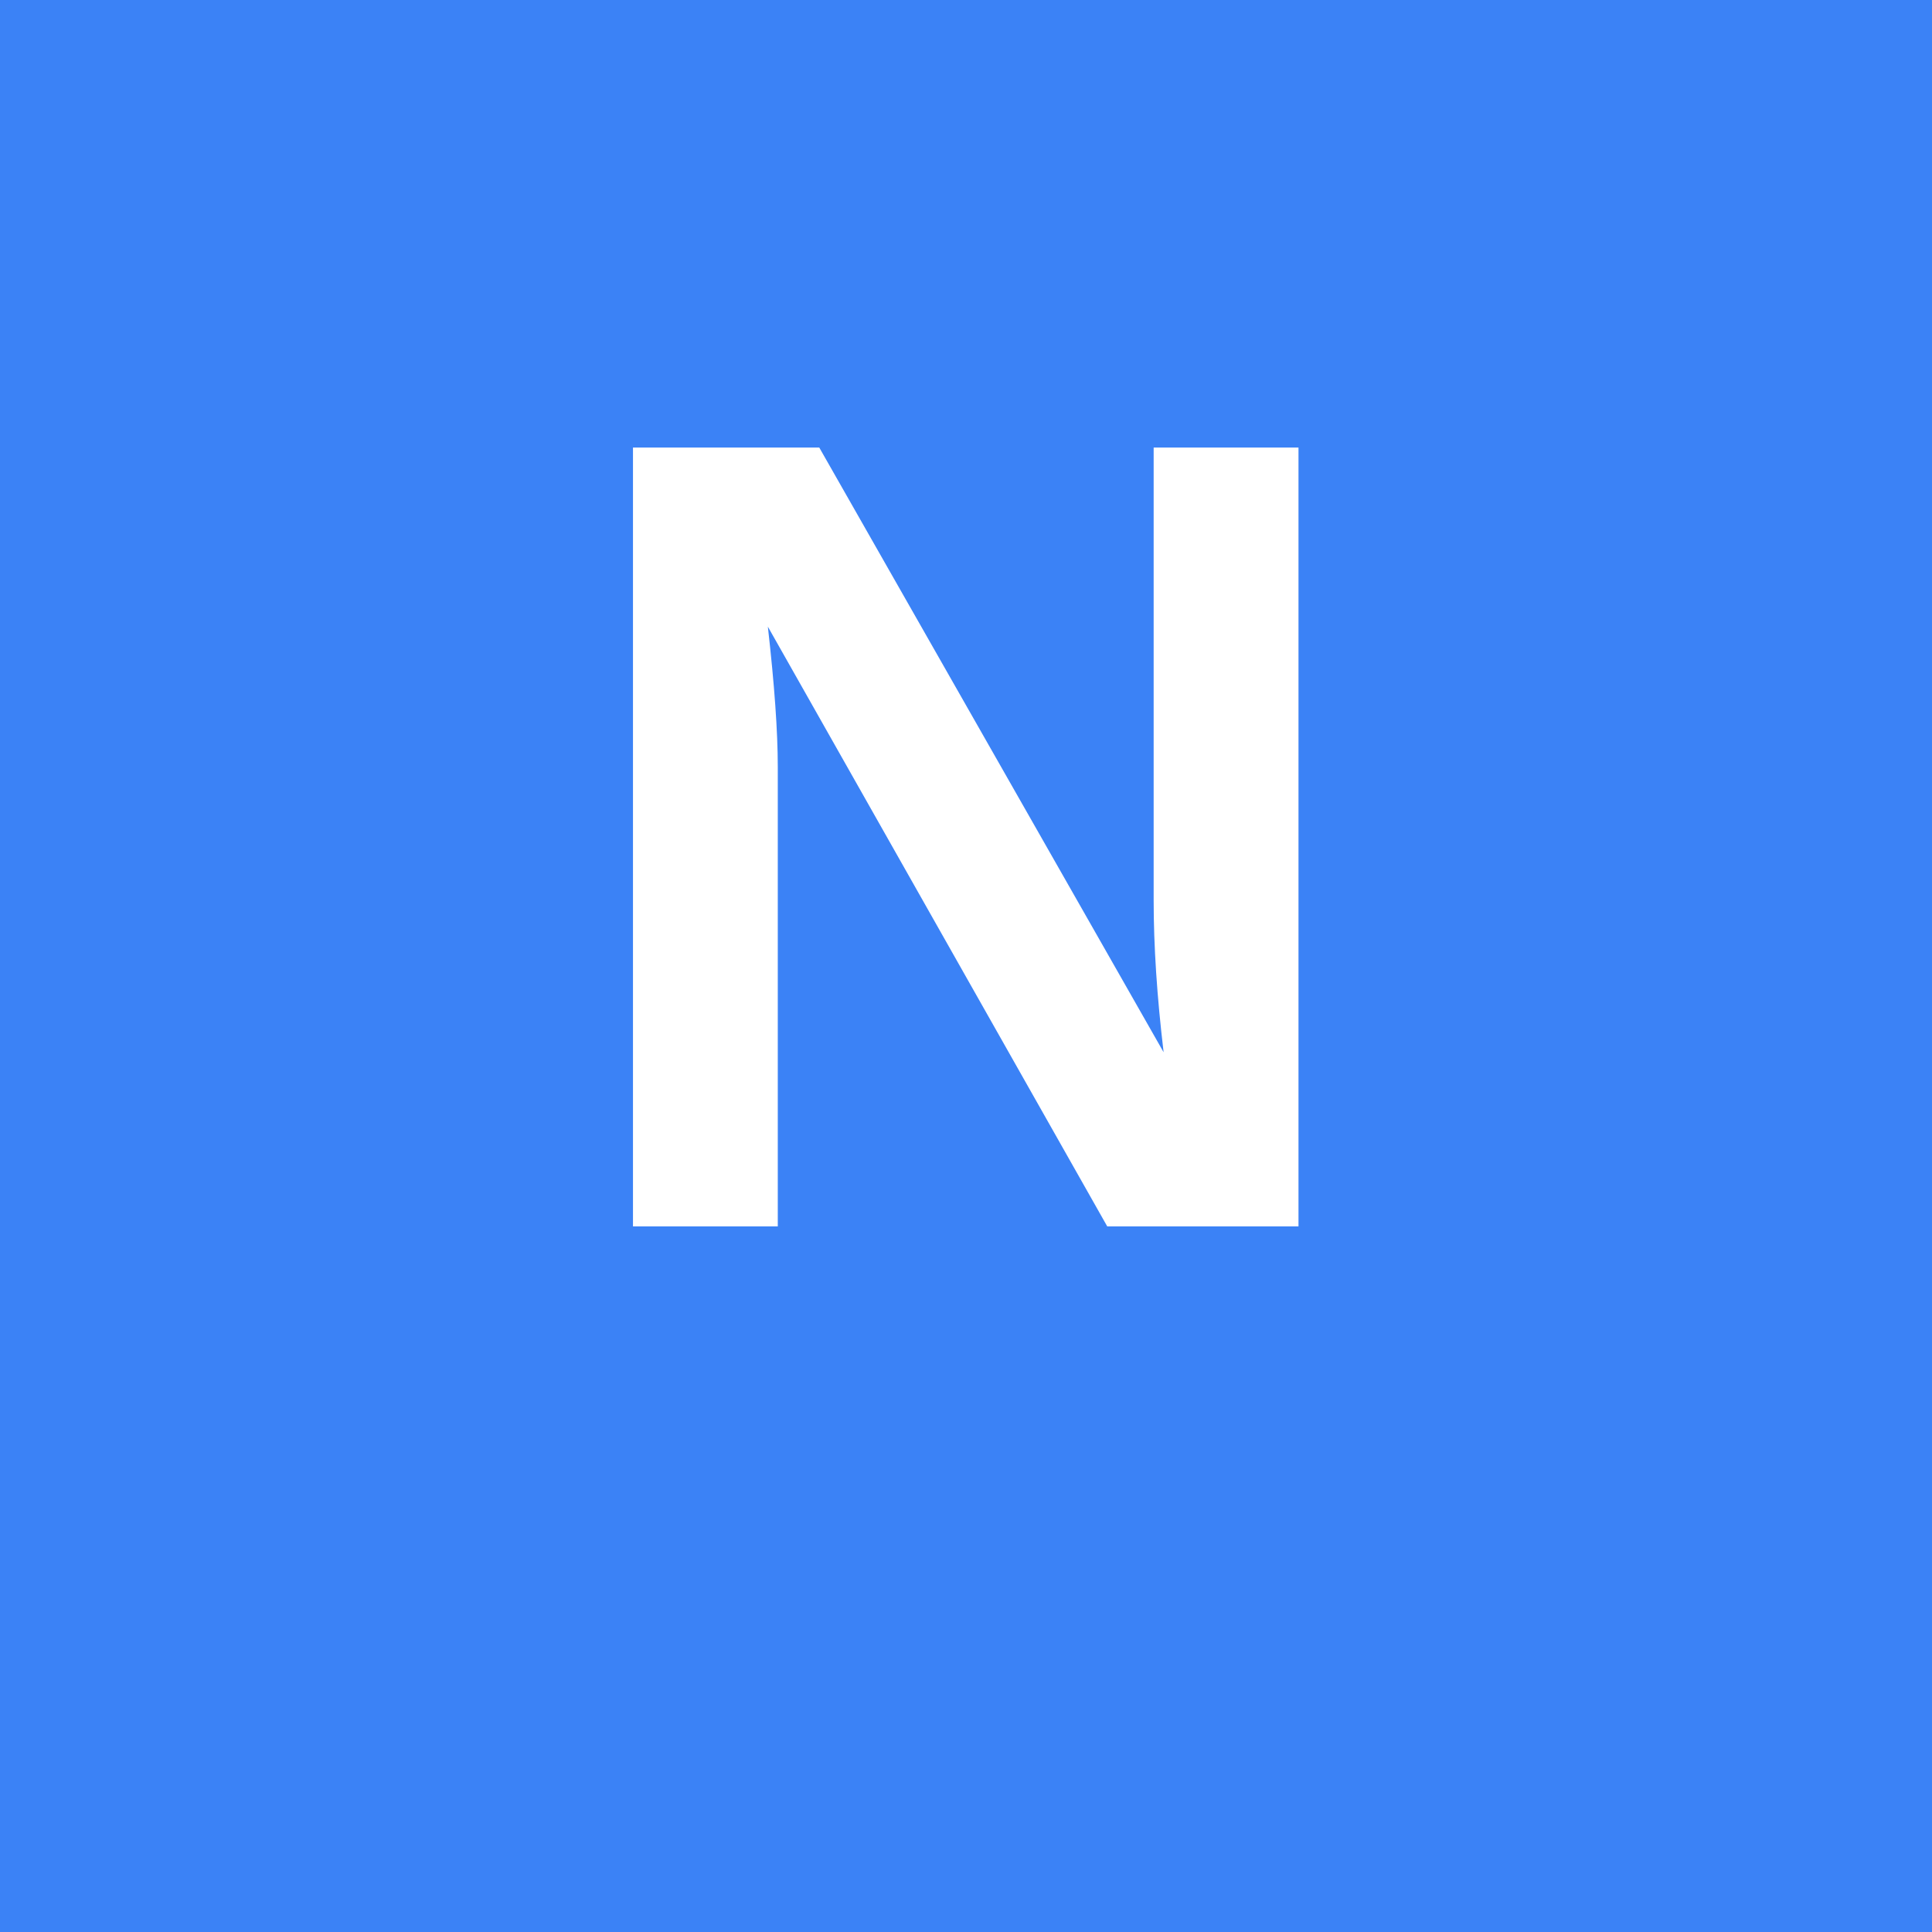
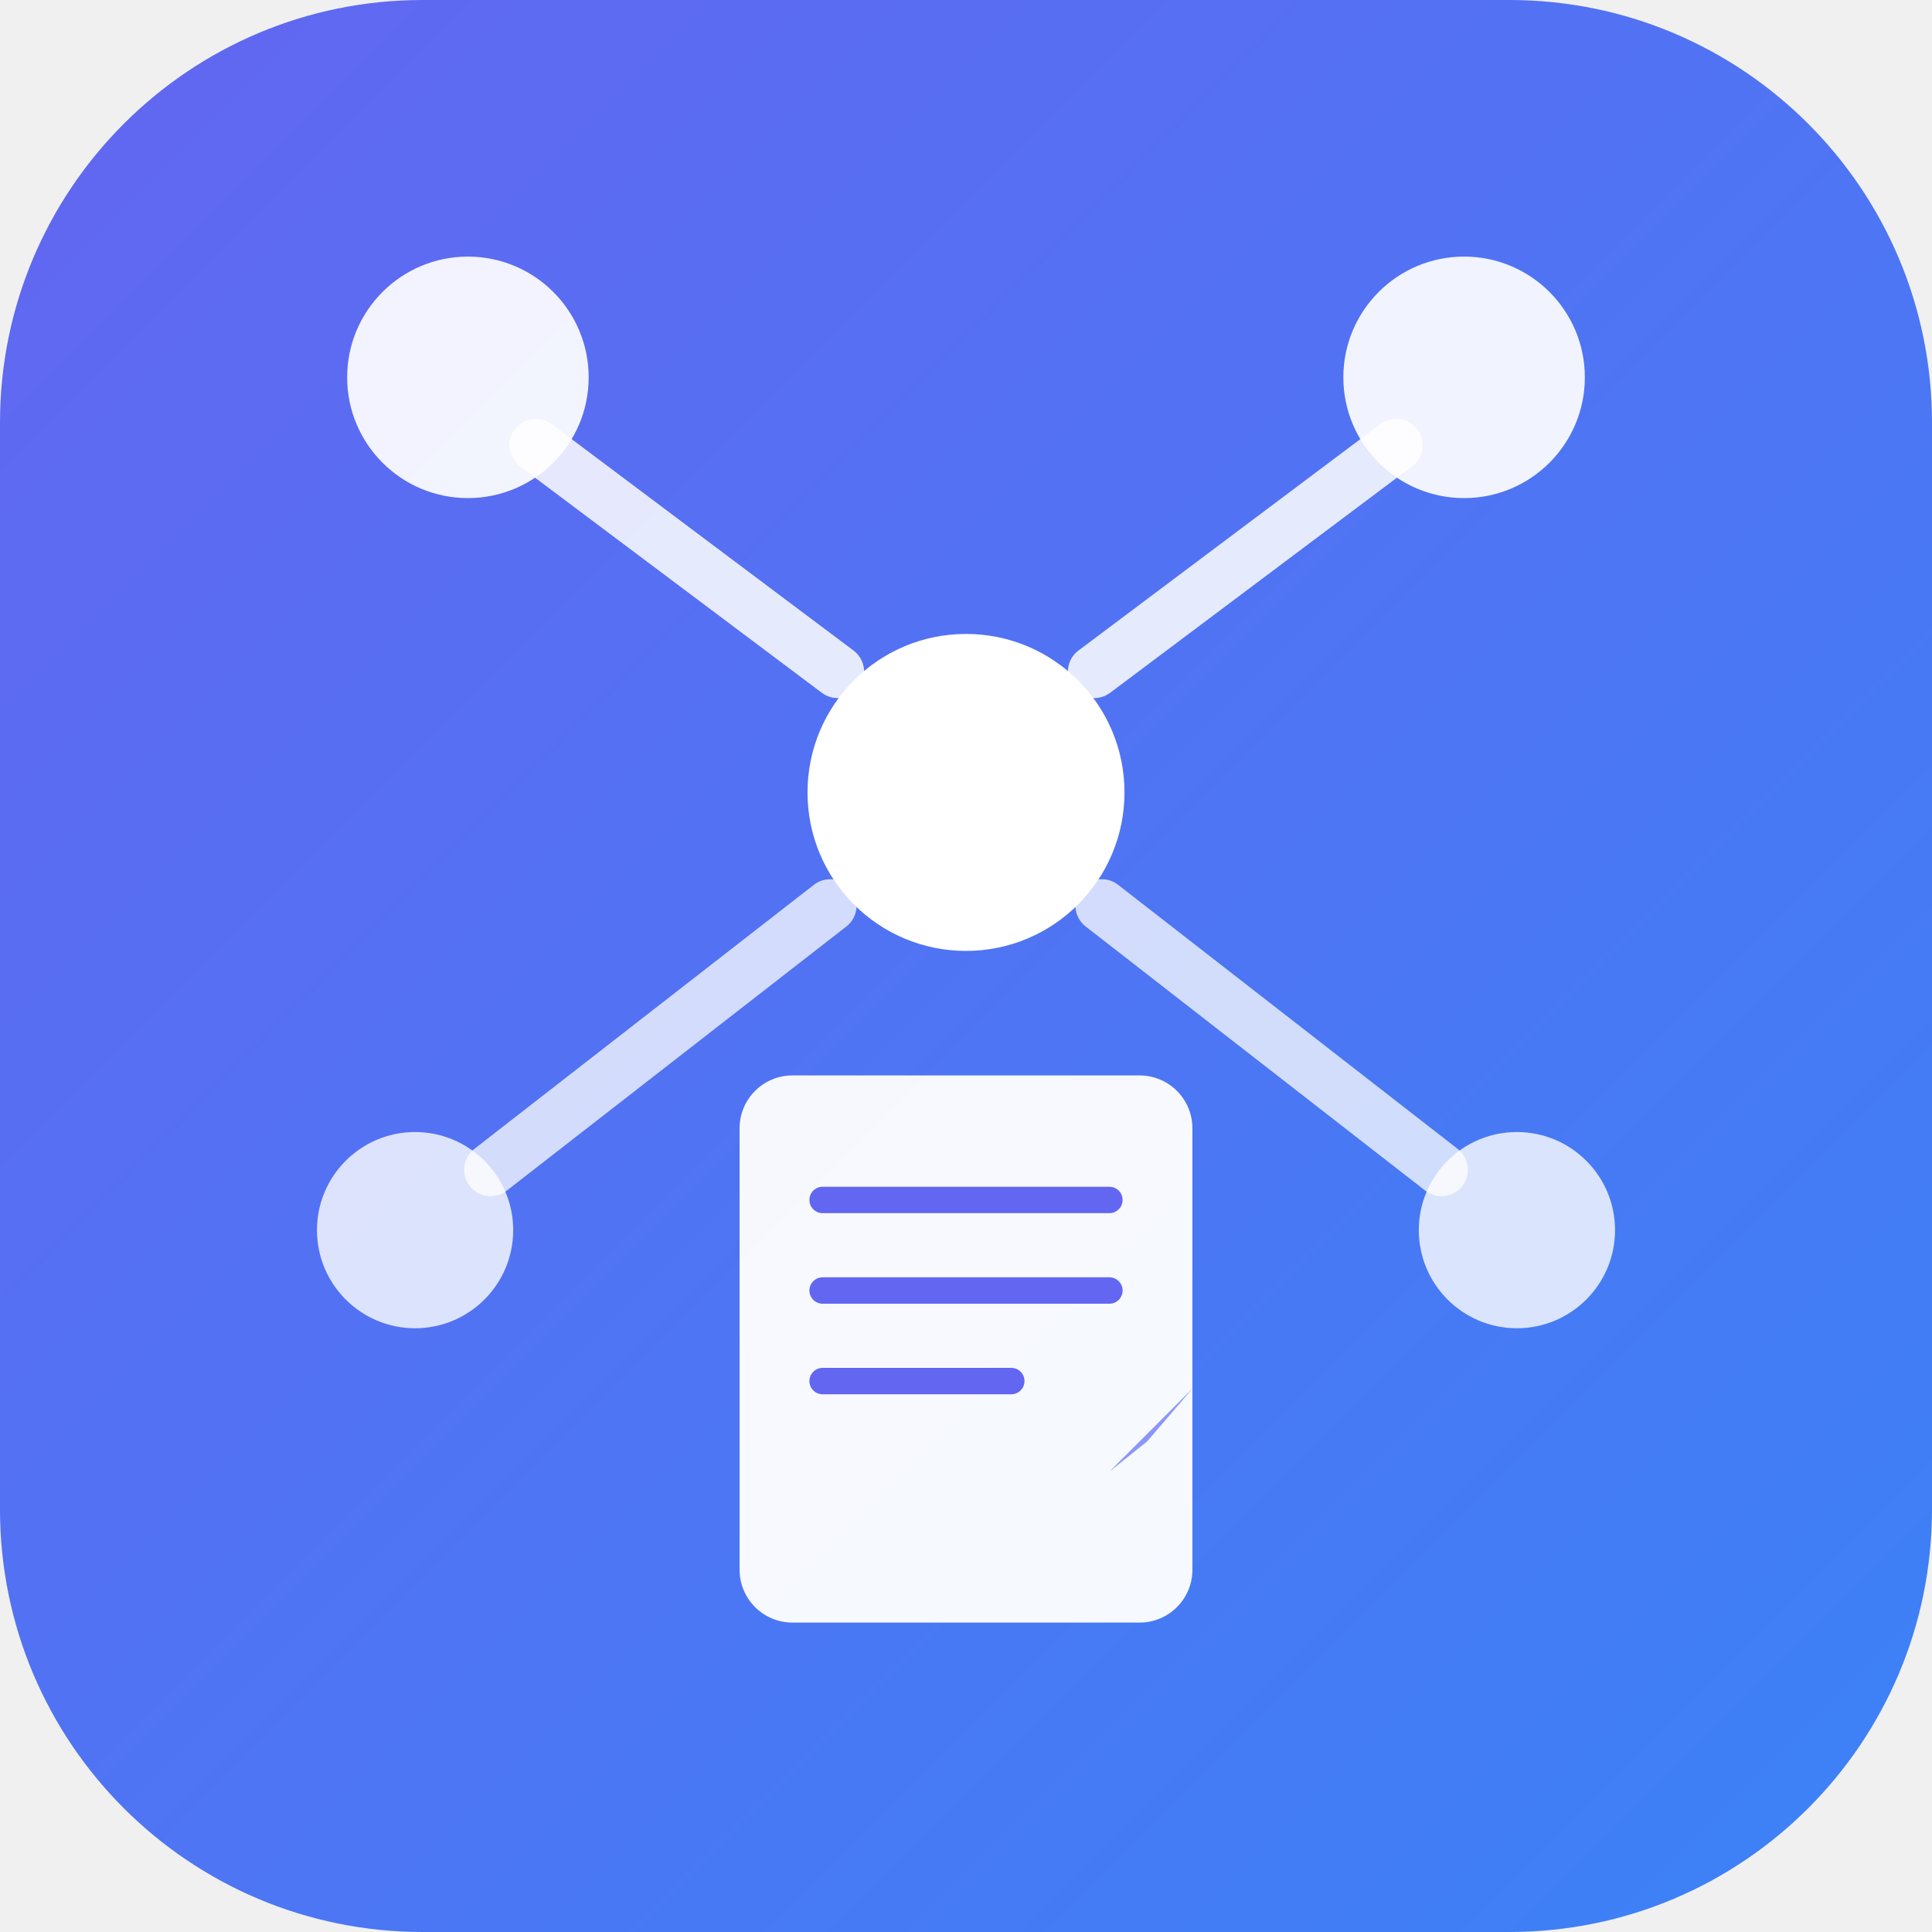
- <svg xmlns="http://www.w3.org/2000/svg" width="1024" height="1024">
-   <rect width="1024" height="1024" fill="#3B82F6" />
-   <text x="512" y="650" font-family="Arial" font-size="600" fill="white" text-anchor="middle" font-weight="bold">N</text>
+ <svg xmlns="http://www.w3.org/2000/svg" width="1024" height="1024" viewBox="0 0 1024 1024">
+   <defs>
+     <linearGradient id="bgGrad" x1="0%" y1="0%" x2="100%" y2="100%">
+       <stop offset="0%" stop-color="#6366f1" />
+       <stop offset="100%" stop-color="#3b82f6" />
+     </linearGradient>
+   </defs>
+   <rect width="1024" height="1024" rx="224" fill="url(#bgGrad)" />
+   <line x1="444" y1="356" x2="284" y2="236" stroke="white" stroke-width="28" stroke-linecap="round" opacity="0.85" />
+   <line x1="580" y1="356" x2="740" y2="236" stroke="white" stroke-width="28" stroke-linecap="round" opacity="0.85" />
+   <line x1="440" y1="480" x2="260" y2="620" stroke="white" stroke-width="28" stroke-linecap="round" opacity="0.75" />
+   <line x1="584" y1="480" x2="764" y2="620" stroke="white" stroke-width="28" stroke-linecap="round" opacity="0.75" />
+   <circle cx="512" cy="420" r="84" fill="white" />
+   <circle cx="248" cy="200" r="64" fill="white" opacity="0.92" />
+   <circle cx="776" cy="200" r="64" fill="white" opacity="0.92" />
+   <circle cx="220" cy="652" r="52" fill="white" opacity="0.80" />
+   <circle cx="804" cy="652" r="52" fill="white" opacity="0.80" />
+   <rect x="392" y="570" width="240" height="290" rx="28" fill="white" opacity="0.95" />
+   <line x1="436" y1="636" x2="588" y2="636" stroke="#6366f1" stroke-width="14" stroke-linecap="round" />
+   <line x1="436" y1="684" x2="588" y2="684" stroke="#6366f1" stroke-width="14" stroke-linecap="round" />
+   <line x1="436" y1="732" x2="536" y2="732" stroke="#6366f1" stroke-width="14" stroke-linecap="round" />
+   <polygon points="588,780 632,736 608,764" fill="#818cf8" opacity="0.9" />
</svg>
